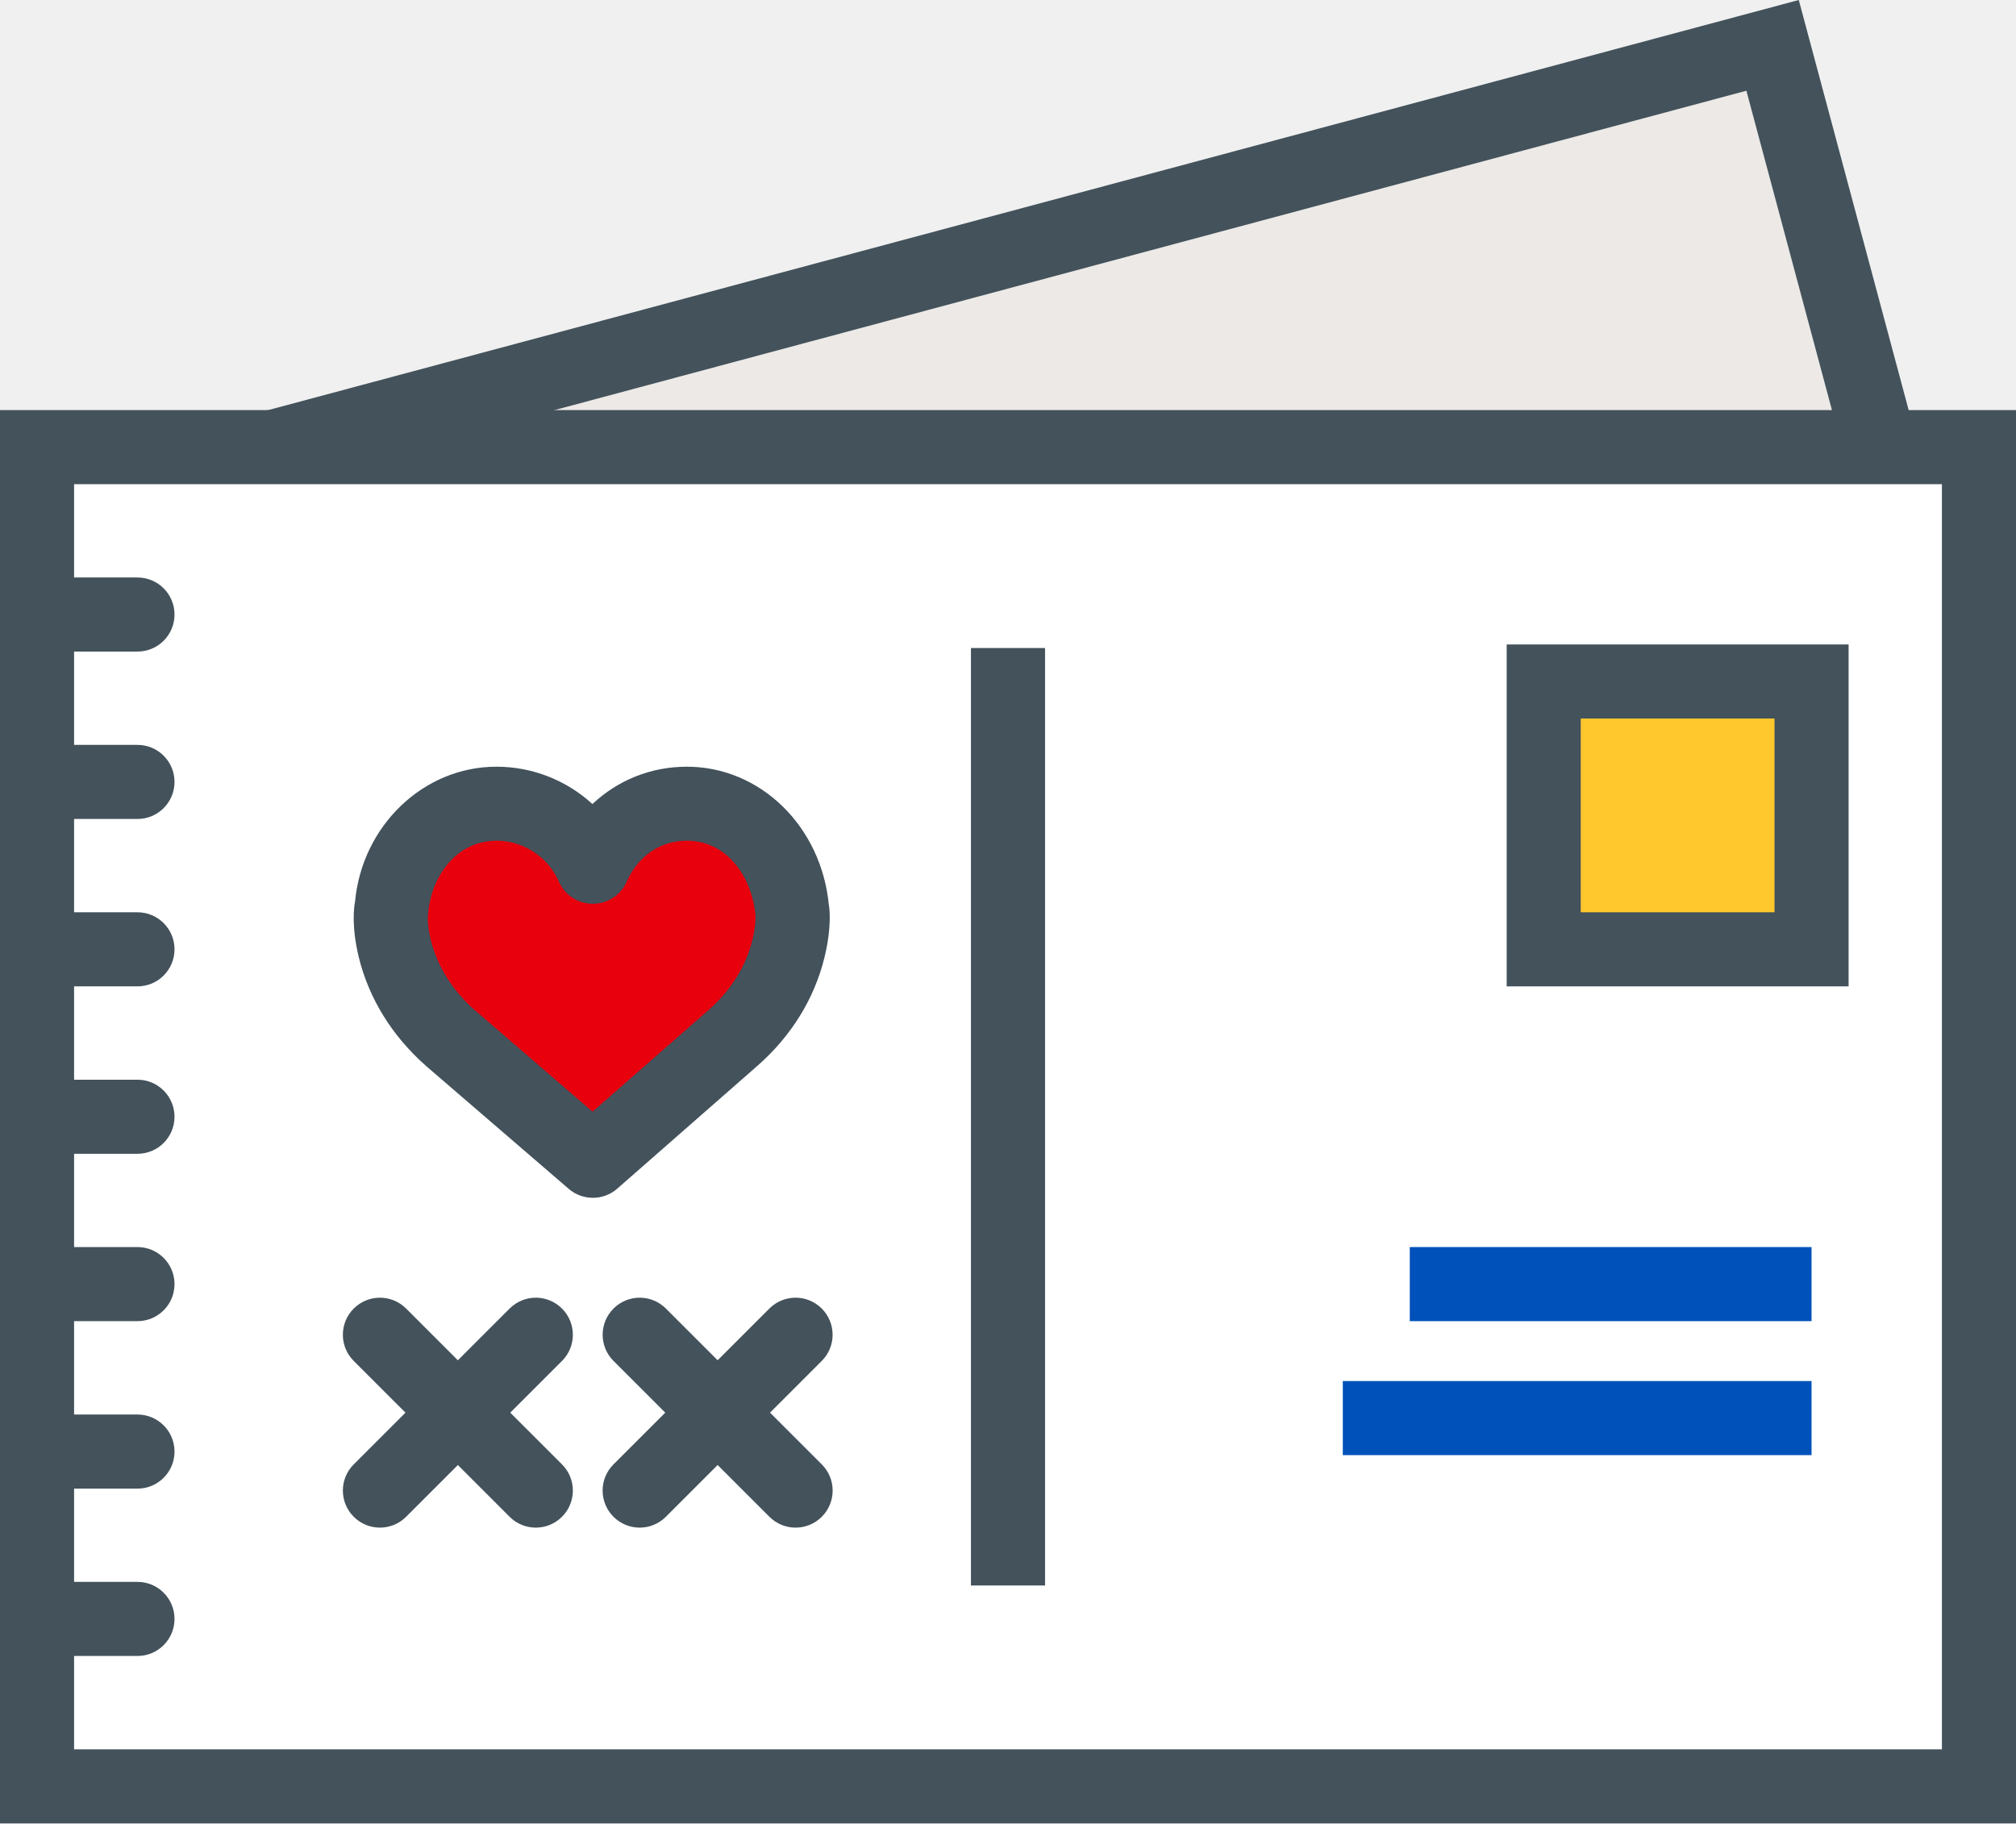
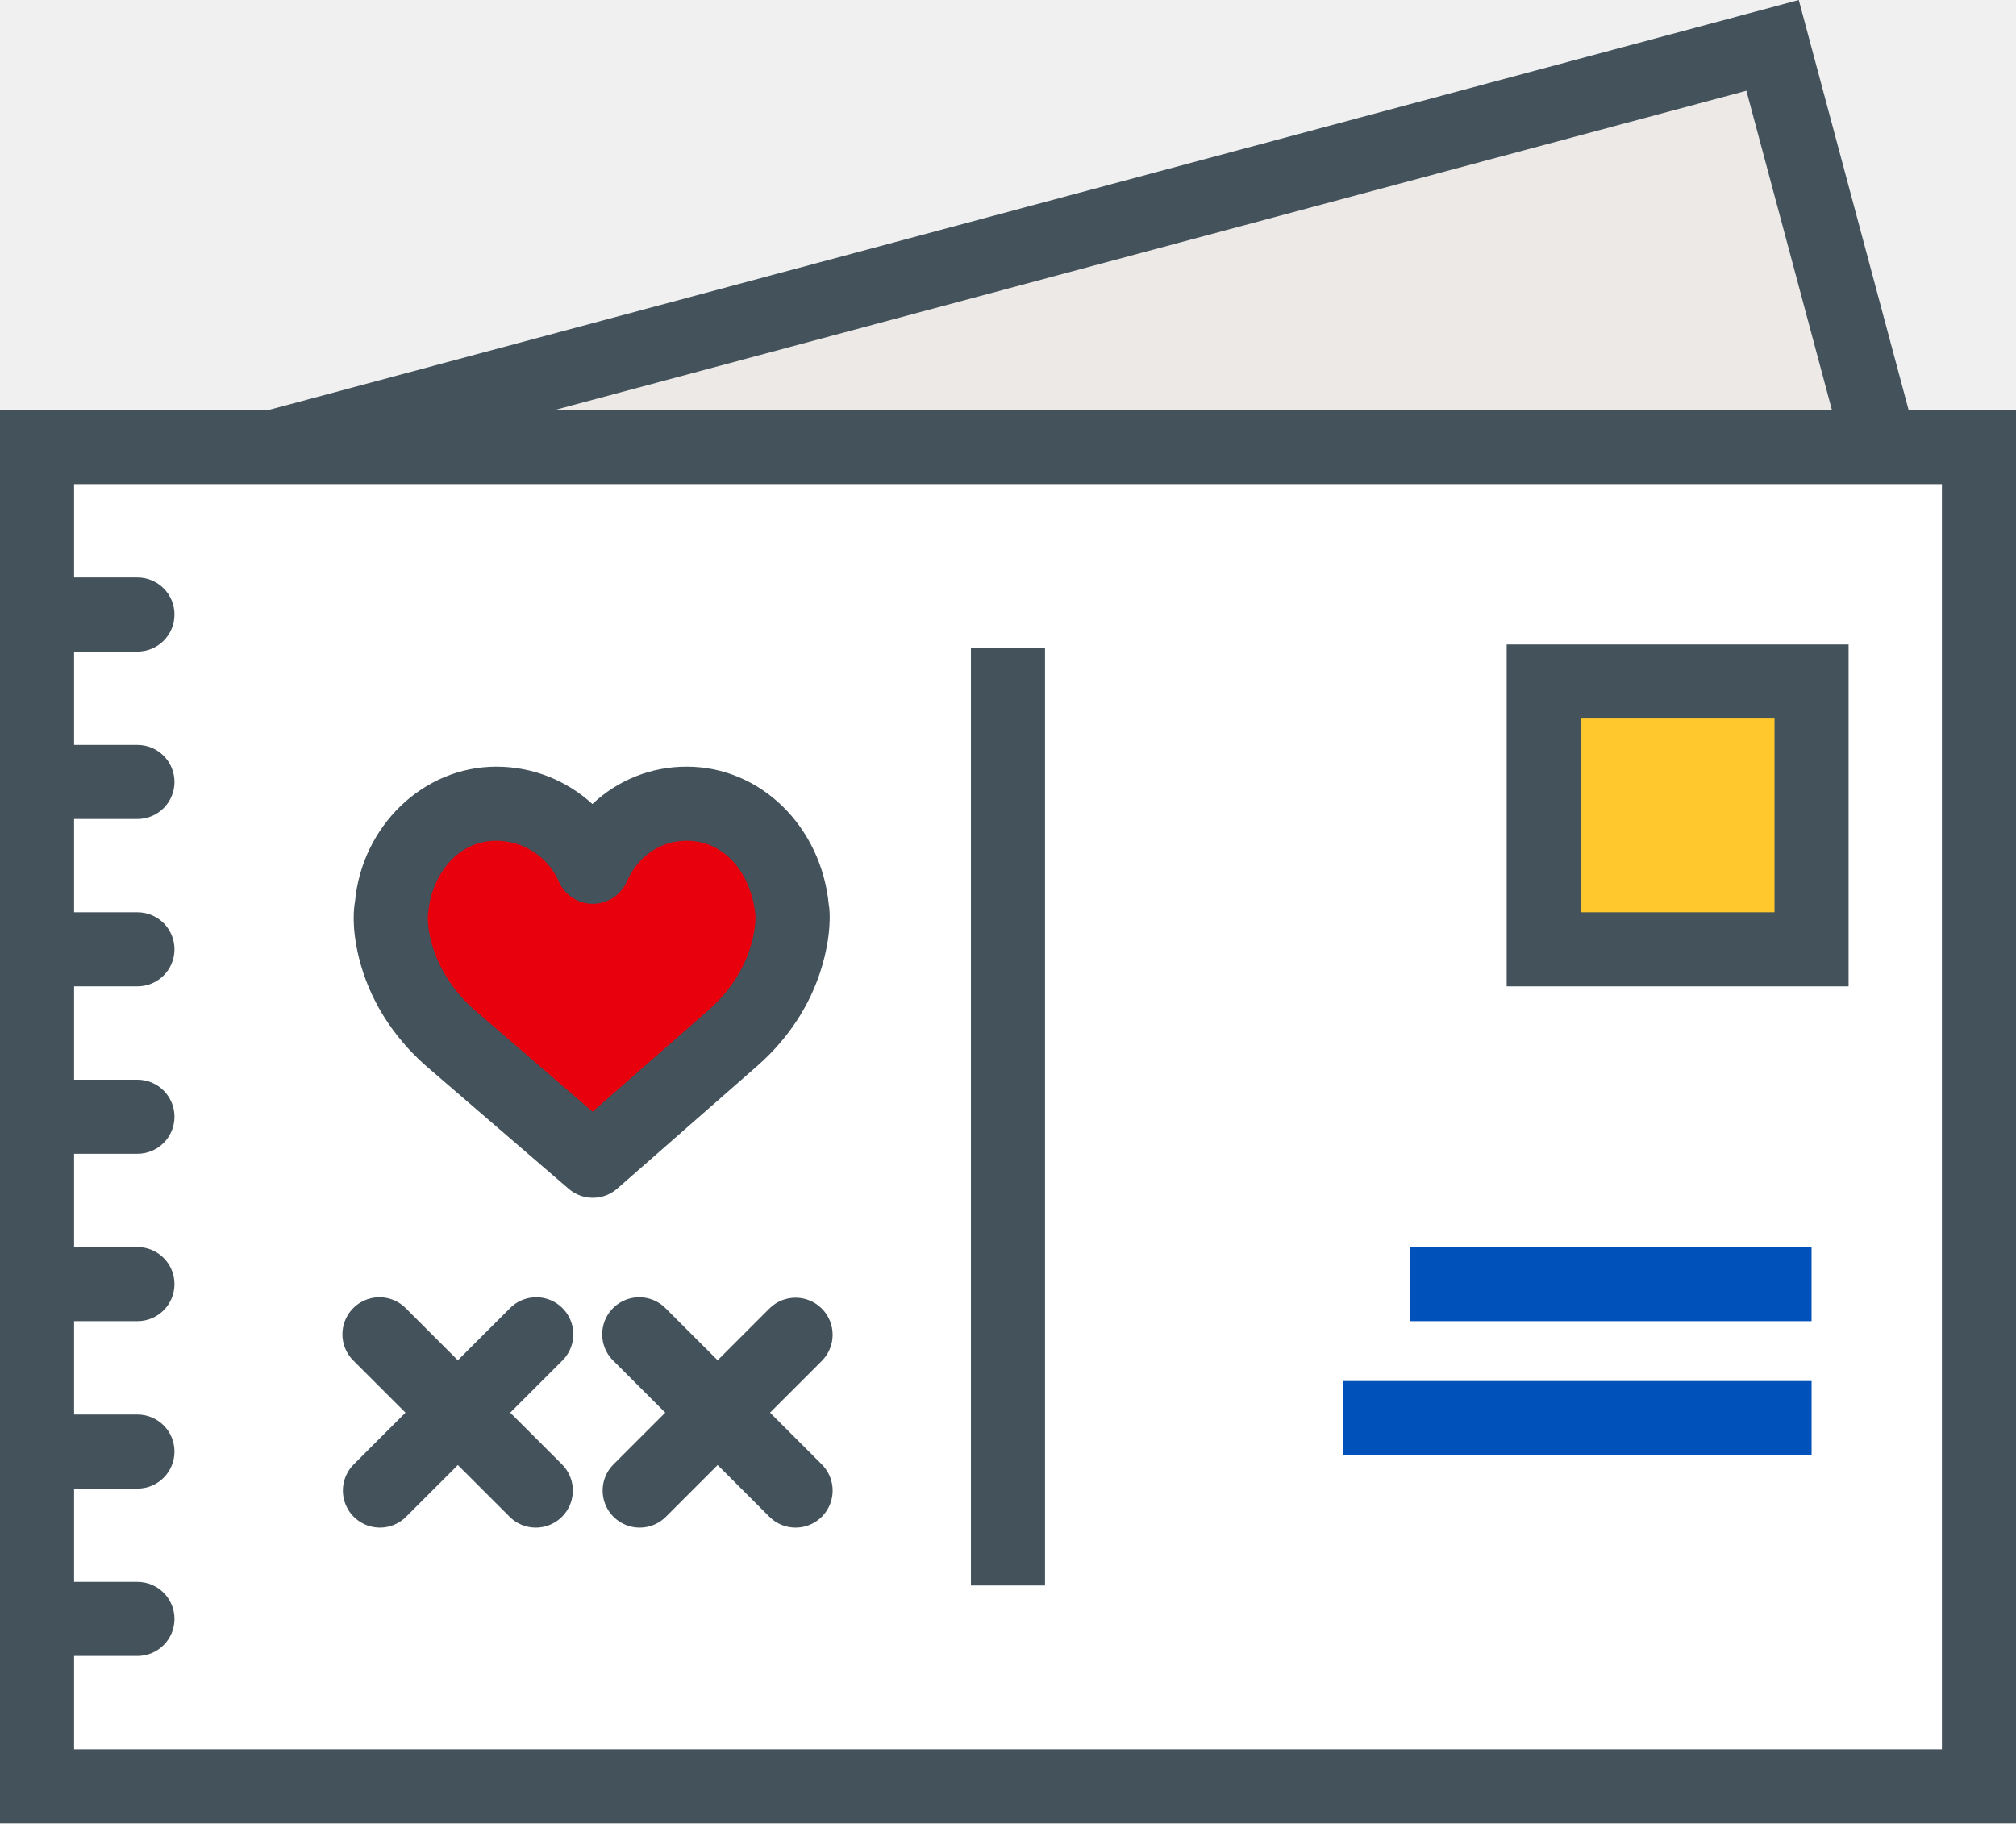
- <svg xmlns="http://www.w3.org/2000/svg" width="54.422" height="49.225">
-   <g>
-     <rect fill="none" id="canvas_background" height="402" width="582" y="-1" x="-1" />
-   </g>
-   <g>
-     <polyline stroke="#0015ba" id="svg_3" points="50.757,12.071 47.85,1.225 7.372,12.071   " fill="#ECE9E6" />
-     <polygon id="svg_4" points="7.631,13.037 7.113,11.105 48.558,0 51.723,11.812 49.791,12.33 47.144,2.449     7.631,13.037   " fill="#43525b" />
-     <rect id="svg_6" y="12.071" x="1" width="52.422" height="36.154" fill="#ffffff" />
-     <path id="svg_7" fill="#43525B" d="m54.422,49.225l-54.422,0l0,-38.154l54.422,0l0,38.154l0,0zm-52.422,-2l50.422,0l0,-34.154l-50.422,0l0,34.154l0,0z" />
-     <polygon id="svg_9" points="48.903,39.283 36.249,39.283 36.249,37.283 48.903,37.283 48.903,39.283   " fill="#0051BA" />
-     <path id="svg_12" fill="#43525B" d="m3.711,44.705l-2.711,0c-0.553,0 -1,-0.448 -1,-1c0,-0.552 0.447,-1 1,-1l2.711,0c0.553,0 1,0.448 1,1c0,0.552 -0.447,1 -1,1l0,0z" />
-     <path id="svg_14" fill="#43525B" d="m3.711,40.187l-2.711,0c-0.553,0 -1,-0.448 -1,-1c0,-0.552 0.447,-1 1,-1l2.711,0c0.553,0 1,0.448 1,1c0,0.552 -0.447,1 -1,1l0,0z" />
-     <path id="svg_16" fill="#43525B" d="m3.711,35.666l-2.711,0c-0.553,0 -1,-0.448 -1,-1c0,-0.552 0.447,-1 1,-1l2.711,0c0.553,0 1,0.448 1,1c0,0.552 -0.447,1 -1,1l0,0z" />
-     <path id="svg_18" fill="#43525B" d="m3.711,31.148l-2.711,0c-0.553,0 -1,-0.448 -1,-1c0,-0.552 0.447,-1 1,-1l2.711,0c0.553,0 1,0.448 1,1c0,0.552 -0.447,1 -1,1l0,0z" />
-     <path id="svg_20" fill="#43525B" d="m3.711,26.628l-2.711,0c-0.553,0 -1,-0.448 -1,-1c0,-0.552 0.447,-1 1,-1l2.711,0c0.553,0 1,0.448 1,1c0,0.552 -0.447,1 -1,1l0,0z" />
-     <path id="svg_22" fill="#43525B" d="m3.711,22.109l-2.711,0c-0.553,0 -1,-0.448 -1,-1c0,-0.552 0.447,-1 1,-1l2.711,0c0.553,0 1,0.448 1,1c0,0.552 -0.447,1 -1,1l0,0z" />
-     <path id="svg_24" fill="#43525B" d="m3.711,17.59l-2.711,0c-0.553,0 -1,-0.448 -1,-1c0,-0.552 0.447,-1 1,-1l2.711,0c0.553,0 1,0.448 1,1c0,0.552 -0.447,1 -1,1l0,0z" />
-     <polygon id="svg_26" points="28.211,42.802 26.211,42.802 26.211,17.494 28.211,17.494 28.211,42.802   " fill="#43525B" />
-     <polygon id="svg_28" points="48.903,35.666 38.057,35.666 38.057,33.666 48.903,33.666 48.903,35.666   " fill="#0051BA" />
-     <rect id="svg_30" y="18.398" x="41.673" width="7.231" height="7.231" fill="#ffc82d" />
-     <path id="svg_31" fill="#43525B" d="m49.903,26.628l-9.23,0l0,-9.23l9.23,0l0,9.23l0,0zm-7.231,-2l5.231,0l0,-5.231l-5.231,0l0,5.231l0,0z" />
-     <path id="svg_34" fill="#e8000d" d="m16.004,23.4c-0.441,-1.001 -1.438,-1.703 -2.603,-1.703c-1.563,0 -2.692,1.297 -2.837,2.837c0,0 -0.074,0.383 0.093,1.073c0.231,0.939 0.771,1.771 1.495,2.41l3.852,3.318l3.786,-3.318c0.727,-0.639 1.265,-1.471 1.494,-2.41c0.169,-0.69 0.095,-1.073 0.095,-1.073c-0.145,-1.54 -1.272,-2.837 -2.839,-2.837c-1.164,0 -2.098,0.702 -2.536,1.703z" />
-     <path id="svg_35" fill="#43525B" d="m16.004,32.336c-0.233,0 -0.465,-0.081 -0.652,-0.242l-3.852,-3.318c-0.916,-0.809 -1.54,-1.818 -1.813,-2.928c-0.204,-0.841 -0.131,-1.363 -0.103,-1.503c0.186,-2.038 1.834,-3.647 3.818,-3.647c0.978,0 1.895,0.372 2.591,1.008c0.681,-0.642 1.576,-1.008 2.548,-1.008c1.985,0 3.634,1.609 3.835,3.744c0.013,0.043 0.086,0.566 -0.119,1.404c-0.272,1.113 -0.896,2.124 -1.806,2.923l-3.787,3.319c-0.188,0.166 -0.424,0.248 -0.659,0.248l0,0zm-2.603,-9.639c-1.09,0 -1.751,0.971 -1.841,1.931c-0.009,0.067 -0.037,0.308 0.068,0.745c0.175,0.709 0.585,1.365 1.185,1.895l3.184,2.743l3.133,-2.746c0.599,-0.526 1.008,-1.182 1.182,-1.895c0.106,-0.436 0.079,-0.676 0.079,-0.679c-0.099,-1.024 -0.761,-1.995 -1.852,-1.995c-0.712,0 -1.317,0.413 -1.62,1.104c-0.159,0.363 -0.519,0.598 -0.915,0.599l-0.001,0c-0.397,0 -0.756,-0.234 -0.915,-0.597c-0.296,-0.672 -0.958,-1.106 -1.688,-1.106l0,0z" />
-     <path id="svg_39" fill="#43525B" d="m10.256,41.24c-0.256,0 -0.512,-0.098 -0.707,-0.293c-0.391,-0.391 -0.391,-1.024 0,-1.414l4.208,-4.207c0.391,-0.391 1.023,-0.391 1.414,0c0.391,0.391 0.391,1.024 0,1.414l-4.208,4.207c-0.195,0.195 -0.451,0.293 -0.707,0.293l0,0z" />
-     <path id="svg_41" fill="#43525B" d="m14.464,41.24c-0.256,0 -0.512,-0.098 -0.707,-0.293l-4.208,-4.207c-0.391,-0.39 -0.391,-1.023 0,-1.414c0.391,-0.391 1.023,-0.391 1.414,0l4.208,4.207c0.391,0.39 0.391,1.023 0,1.414c-0.195,0.195 -0.451,0.293 -0.707,0.293l0,0z" />
-     <path id="svg_44" fill="#43525B" d="m17.268,41.24c-0.256,0 -0.512,-0.098 -0.707,-0.293c-0.391,-0.391 -0.391,-1.024 0,-1.414l4.208,-4.207c0.391,-0.391 1.023,-0.391 1.414,0c0.391,0.391 0.391,1.024 0,1.414l-4.208,4.207c-0.195,0.195 -0.451,0.293 -0.707,0.293l0,0z" />
-     <path id="svg_46" fill="#43525B" d="m21.477,41.24c-0.256,0 -0.512,-0.098 -0.707,-0.293l-4.208,-4.207c-0.391,-0.39 -0.391,-1.023 0,-1.414c0.391,-0.391 1.023,-0.391 1.414,0l4.208,4.207c0.391,0.39 0.391,1.023 0,1.414c-0.195,0.195 -0.451,0.293 -0.707,0.293l0,0z" />
-   </g>
+ <svg xmlns="http://www.w3.org/2000/svg" viewBox="0 0 54.422 49.225">
+   <path stroke="#0015ba" fill="#ECE9E6" d="M50.757 12.07L47.85 1.226 7.372 12.07" />
+   <path fill="#43525b" d="M7.63 13.037l-.517-1.932L48.558 0l3.165 11.812-1.932.518-2.647-9.88L7.63 13.036z" />
+   <path fill="#fff" d="M1 12.071h52.422v36.154H1z" />
+   <path fill="#43525B" d="M54.422 49.225H0V11.07h54.422v38.154zM2 47.225h50.422V13.07H2v34.154z" />
+   <path fill="#0051BA" d="M48.903 39.283H36.25v-2h12.654v2z" />
+   <path fill="#43525B" d="M3.71 44.705H1a1 1 0 110-2h2.71a1 1 0 110 2zM3.71 40.187H1a1 1 0 110-2h2.71a1 1 0 110 2zM3.71 35.666H1a1 1 0 110-2h2.71a1 1 0 110 2zM3.71 31.148H1a1 1 0 110-2h2.71a1 1 0 110 2zM3.71 26.628H1a1 1 0 110-2h2.71a1 1 0 110 2zM3.71 22.11H1a1 1 0 110-2h2.71a1 1 0 110 2zM3.71 17.59H1a1 1 0 110-2h2.71a1 1 0 110 2zM28.21 42.802h-2V17.494h2v25.308z" />
+   <path fill="#0051BA" d="M48.903 35.666H38.057v-2h10.846v2z" />
+   <path fill="#ffc82d" d="M41.673 18.398h7.231v7.231h-7.231z" />
+   <path fill="#43525B" d="M49.903 26.628h-9.23v-9.23h9.23v9.23zm-7.23-2h5.23v-5.23h-5.23v5.23z" />
+   <path fill="#e8000d" d="M16.004 23.4a2.843 2.843 0 00-2.603-1.703c-1.563 0-2.692 1.298-2.837 2.838 0 0-.074.383.093 1.073.232.939.772 1.77 1.495 2.41l3.852 3.318 3.786-3.318c.727-.64 1.265-1.471 1.494-2.41.17-.69.095-1.073.095-1.073-.145-1.54-1.272-2.838-2.839-2.838-1.164 0-2.098.702-2.536 1.703z" />
+   <path fill="#43525B" d="M16.004 32.336a.996.996 0 01-.652-.242L11.5 28.775c-.916-.808-1.54-1.818-1.813-2.928-.205-.841-.131-1.363-.104-1.503.187-2.037 1.834-3.647 3.818-3.647.978 0 1.896.372 2.591 1.009a3.688 3.688 0 012.548-1.009c1.985 0 3.634 1.61 3.835 3.744.013.043.086.566-.12 1.405-.272 1.113-.896 2.124-1.805 2.923l-3.787 3.319a.996.996 0 01-.66.248zM13.4 22.697c-1.09 0-1.75.971-1.84 1.93-.01.068-.038.309.068.746.175.709.585 1.365 1.185 1.895l3.184 2.743 3.133-2.745c.599-.527 1.008-1.182 1.182-1.895.106-.436.079-.677.079-.68-.1-1.023-.761-1.994-1.852-1.994-.712 0-1.317.413-1.62 1.105a1 1 0 01-.915.598h-.001a1 1 0 01-.915-.597 1.847 1.847 0 00-1.688-1.106zM10.256 41.24a1 1 0 01-.707-1.707l4.208-4.207a1 1 0 111.414 1.414l-4.208 4.207a.997.997 0 01-.707.293z" />
+   <path fill="#43525B" d="M14.464 41.24a.997.997 0 01-.707-.293L9.549 36.74a1 1 0 111.414-1.414l4.208 4.207a1 1 0 01-.707 1.707zM17.268 41.24a1 1 0 01-.707-1.707l4.208-4.207a1 1 0 111.415 1.414l-4.208 4.207a.997.997 0 01-.707.293z" />
+   <path fill="#43525B" d="M21.477 41.24a.997.997 0 01-.707-.293l-4.208-4.207a1 1 0 111.414-1.414l4.208 4.207a1 1 0 01-.707 1.707z" />
</svg>
